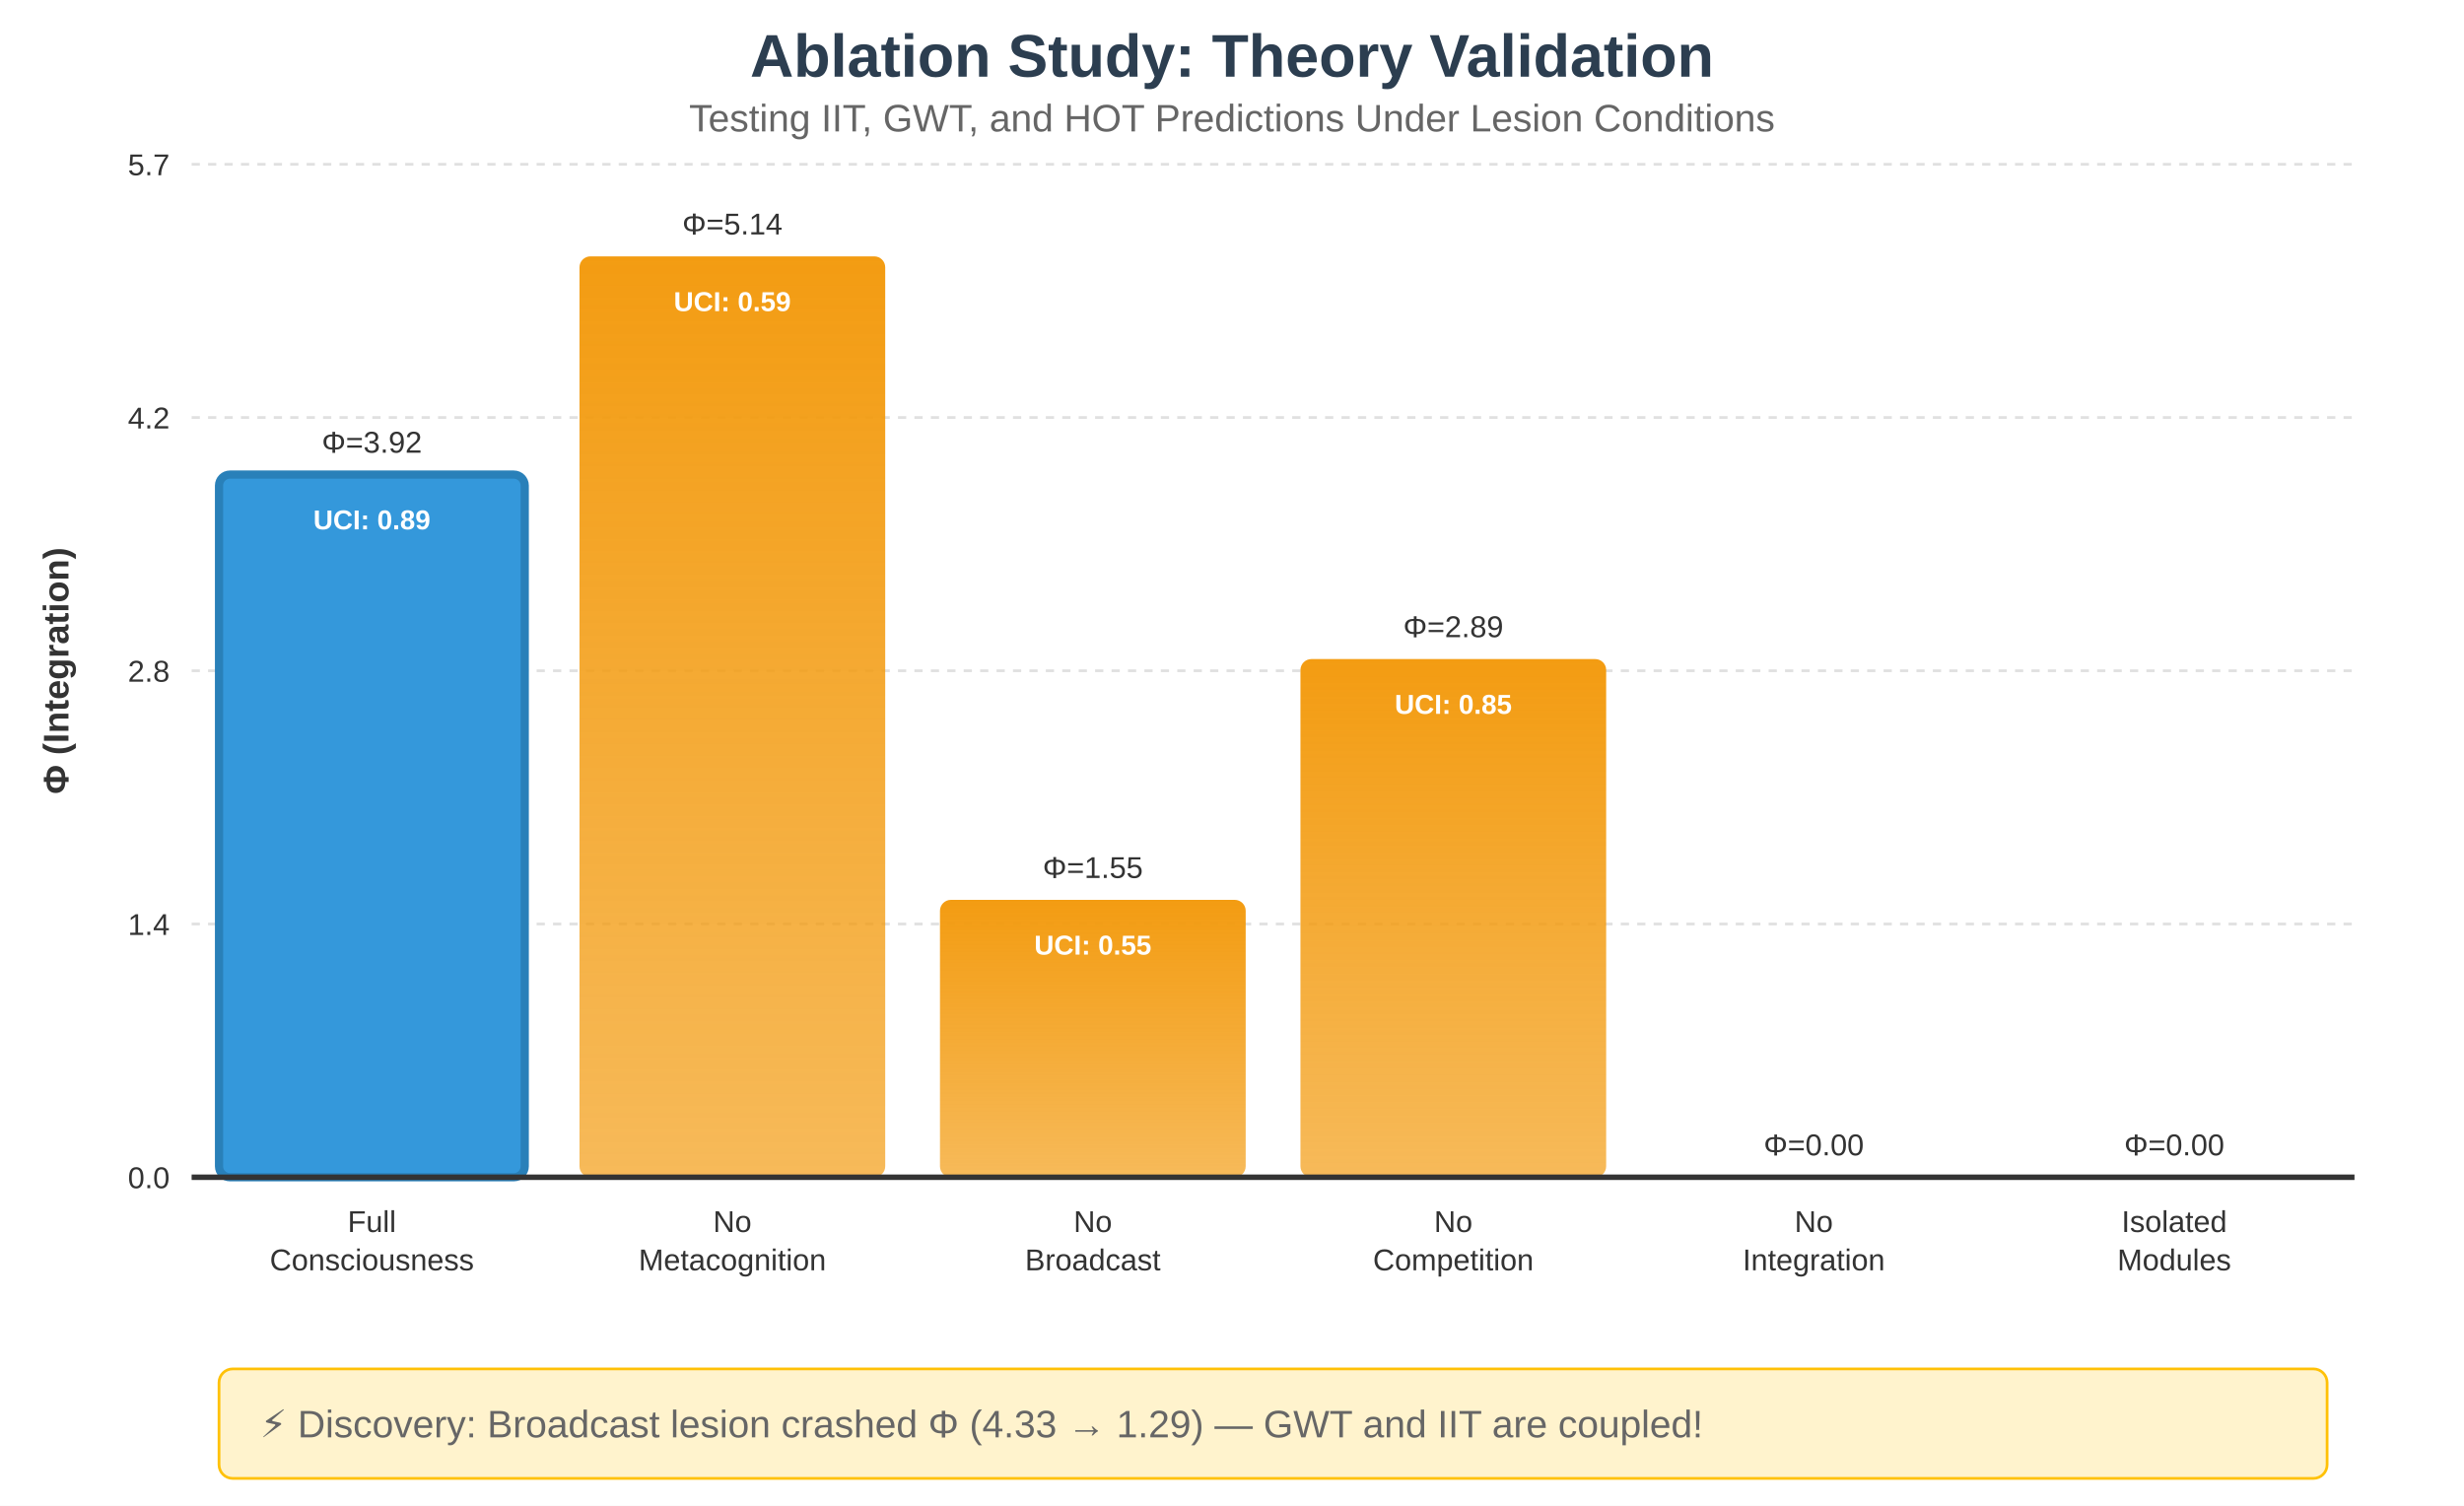
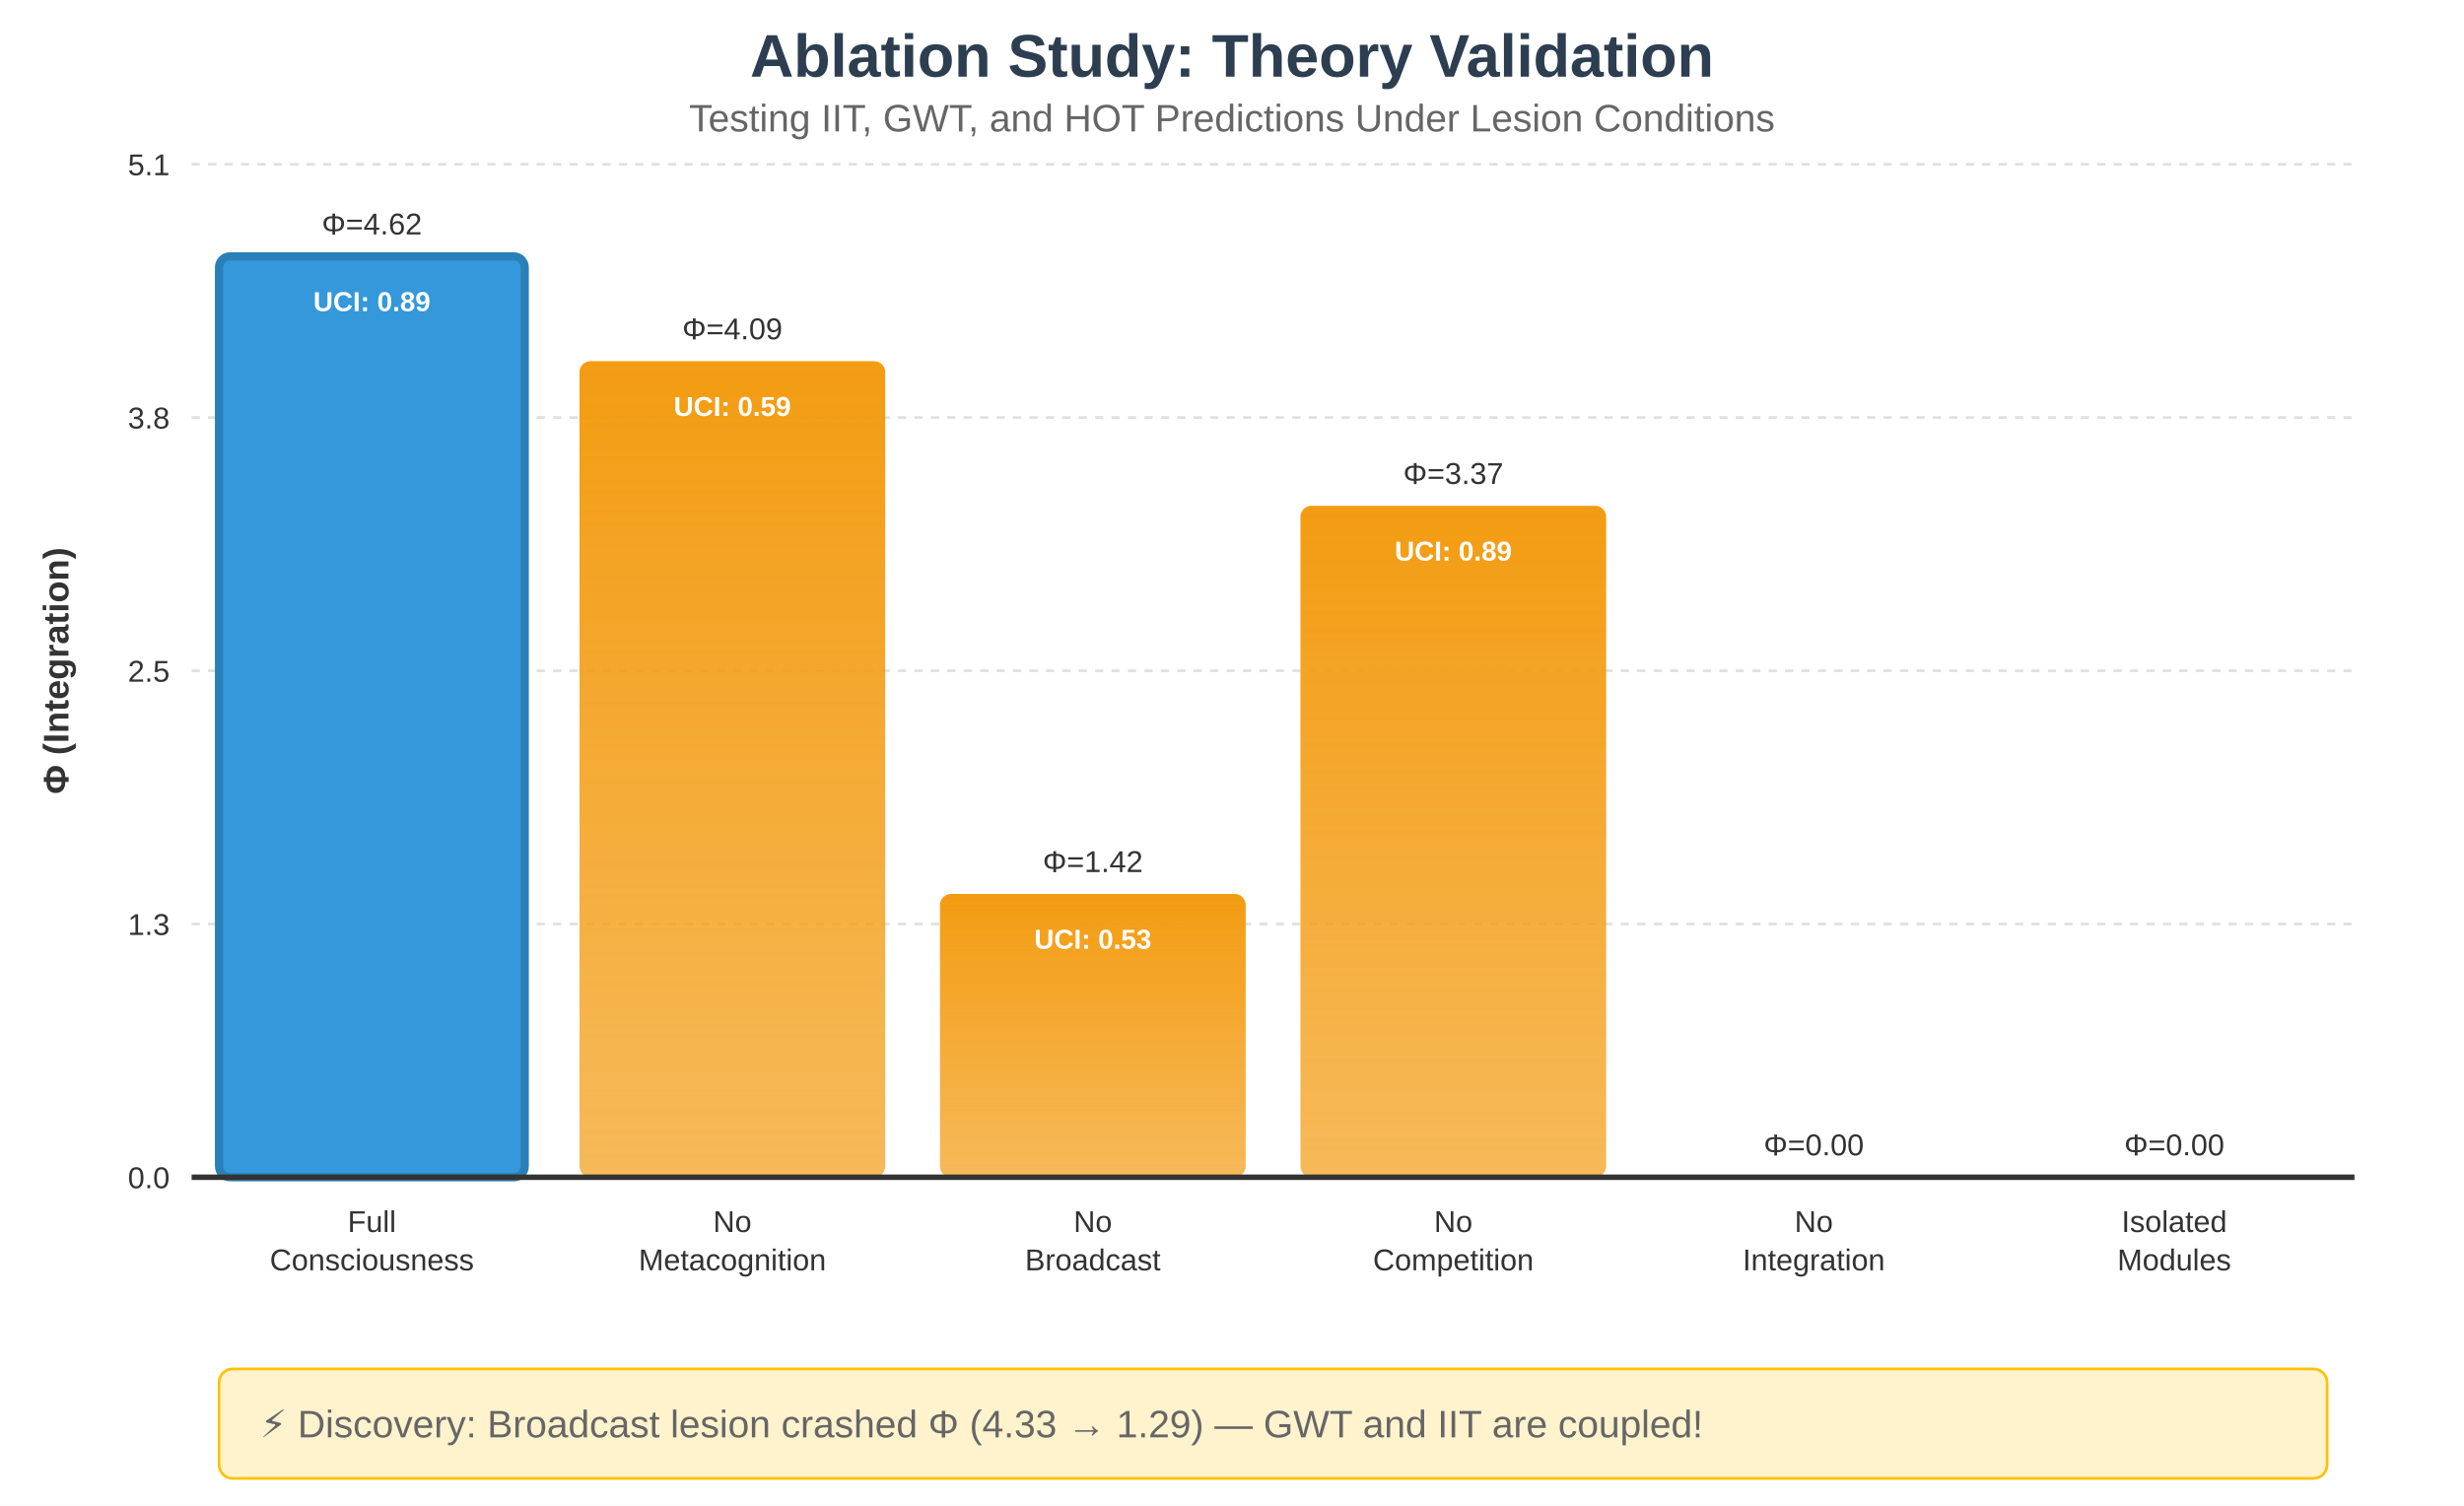
<svg xmlns="http://www.w3.org/2000/svg" viewBox="0 0 900 550" width="900" height="550">
  <defs>
    <style>
      .title { font: bold 22px 'Segoe UI', Arial, sans-serif; fill: #2C3E50; }
      .subtitle { font: 14px 'Segoe UI', Arial, sans-serif; fill: #666; }
      .axis-label { font: 11px 'Segoe UI', Arial, sans-serif; fill: #333333; }
      .axis-title { font: bold 13px 'Segoe UI', Arial, sans-serif; fill: #333333; }
      .value-label { font: bold 10px 'Segoe UI', Arial, sans-serif; fill: white; }
      .condition-label { font: 11px 'Segoe UI', Arial, sans-serif; fill: #333333; }
    </style>
    <linearGradient id="phiGrad" x1="0%" y1="100%" x2="0%" y2="0%">
      <stop offset="0%" style="stop-color:#F39C12;stop-opacity:0.7" />
      <stop offset="100%" style="stop-color:#F39C12;stop-opacity:1" />
    </linearGradient>
    <linearGradient id="uciGrad" x1="0%" y1="100%" x2="0%" y2="0%">
      <stop offset="0%" style="stop-color:#8E44AD;stop-opacity:0.7" />
      <stop offset="100%" style="stop-color:#8E44AD;stop-opacity:1" />
    </linearGradient>
  </defs>
  <rect width="900" height="550" fill="white" />
  <text x="450" y="28" text-anchor="middle" class="title">Ablation Study: Theory Validation</text>
  <text x="450" y="48" text-anchor="middle" class="subtitle">Testing IIT, GWT, and HOT Predictions Under Lesion Conditions</text>
  <g transform="translate(70, 60)">
    <line x1="0" y1="370" x2="790" y2="370" stroke="#E0E0E0" stroke-dasharray="3,3" />
    <text x="-8" y="374" text-anchor="end" class="axis-label">0.0</text>
    <line x1="0" y1="277.5" x2="790" y2="277.5" stroke="#E0E0E0" stroke-dasharray="3,3" />
-     <text x="-8" y="281.5" text-anchor="end" class="axis-label">1.4</text>
+     <text x="-8" y="281.5" text-anchor="end" class="axis-label">1.3</text>
    <line x1="0" y1="185" x2="790" y2="185" stroke="#E0E0E0" stroke-dasharray="3,3" />
-     <text x="-8" y="189" text-anchor="end" class="axis-label">2.8</text>
+     <text x="-8" y="189" text-anchor="end" class="axis-label">2.5</text>
    <line x1="0" y1="92.5" x2="790" y2="92.5" stroke="#E0E0E0" stroke-dasharray="3,3" />
-     <text x="-8" y="96.5" text-anchor="end" class="axis-label">4.2</text>
+     <text x="-8" y="96.5" text-anchor="end" class="axis-label">3.8</text>
    <line x1="0" y1="0" x2="790" y2="0" stroke="#E0E0E0" stroke-dasharray="3,3" />
-     <text x="-8" y="4" text-anchor="end" class="axis-label">5.7</text>
+     <text x="-8" y="4" text-anchor="end" class="axis-label">5.1</text>
    <text x="-45" y="185" text-anchor="middle" transform="rotate(-90, -45, 185)" class="axis-title">Φ (Integration)</text>
-     <rect x="10" y="113.35" width="111.667" height="256.65" fill="#3498DB" rx="4" stroke="#2980B9" stroke-width="3" />
-     <text x="65.833" y="105.35" text-anchor="middle" class="axis-label">Φ=3.92</text>
-     <text x="65.833" y="133.35" text-anchor="middle" class="value-label">UCI: 0.89</text>
-     <rect x="141.667" y="33.636" width="111.667" height="336.364" fill="url(#phiGrad)" rx="4" stroke="none" stroke-width="0" />
-     <text x="197.5" y="25.636" text-anchor="middle" class="axis-label">Φ=5.14</text>
-     <text x="197.5" y="53.636" text-anchor="middle" class="value-label">UCI: 0.59</text>
-     <rect x="273.333" y="268.68" width="111.667" height="101.32" fill="url(#phiGrad)" rx="4" stroke="none" stroke-width="0" />
-     <text x="329.167" y="260.68" text-anchor="middle" class="axis-label">Φ=1.55</text>
-     <text x="329.167" y="288.68" text-anchor="middle" class="value-label">UCI: 0.55</text>
-     <rect x="405" y="180.731" width="111.667" height="189.269" fill="url(#phiGrad)" rx="4" stroke="none" stroke-width="0" />
-     <text x="460.833" y="172.731" text-anchor="middle" class="axis-label">Φ=2.89</text>
-     <text x="460.833" y="200.731" text-anchor="middle" class="value-label">UCI: 0.85</text>
+     <rect x="10" y="33.636" width="111.667" height="336.364" fill="#3498DB" rx="4" stroke="#2980B9" stroke-width="3" />
+     <text x="65.833" y="25.636" text-anchor="middle" class="axis-label">Φ=4.62</text>
+     <text x="65.833" y="53.636" text-anchor="middle" class="value-label">UCI: 0.89</text>
+     <rect x="141.667" y="71.93" width="111.667" height="298.07" fill="url(#phiGrad)" rx="4" stroke="none" stroke-width="0" />
+     <text x="197.5" y="63.93" text-anchor="middle" class="axis-label">Φ=4.09</text>
+     <text x="197.5" y="91.93" text-anchor="middle" class="value-label">UCI: 0.59</text>
+     <rect x="273.333" y="266.529" width="111.667" height="103.471" fill="url(#phiGrad)" rx="4" stroke="none" stroke-width="0" />
+     <text x="329.167" y="258.529" text-anchor="middle" class="axis-label">Φ=1.42</text>
+     <text x="329.167" y="286.529" text-anchor="middle" class="value-label">UCI: 0.53</text>
+     <rect x="405" y="124.754" width="111.667" height="245.246" fill="url(#phiGrad)" rx="4" stroke="none" stroke-width="0" />
+     <text x="460.833" y="116.754" text-anchor="middle" class="axis-label">Φ=3.37</text>
+     <text x="460.833" y="144.754" text-anchor="middle" class="value-label">UCI: 0.89</text>
    <rect x="536.667" y="370" width="111.667" height="0" fill="url(#phiGrad)" rx="4" stroke="none" stroke-width="0" />
    <text x="592.5" y="362" text-anchor="middle" class="axis-label">Φ=0.00</text>
-     <text x="592.5" y="390" text-anchor="middle" class="value-label">UCI: 0.50</text>
+     <text x="592.5" y="390" text-anchor="middle" class="value-label">UCI: 0.49</text>
    <rect x="668.333" y="370" width="111.667" height="0" fill="url(#phiGrad)" rx="4" stroke="none" stroke-width="0" />
    <text x="724.167" y="362" text-anchor="middle" class="axis-label">Φ=0.00</text>
    <text x="724.167" y="390" text-anchor="middle" class="value-label">UCI: 0.20</text>
    <text x="65.833" y="390" text-anchor="middle" class="condition-label">Full</text>
    <text x="65.833" y="404" text-anchor="middle" class="condition-label">Consciousness</text>
    <text x="197.5" y="390" text-anchor="middle" class="condition-label">No</text>
    <text x="197.5" y="404" text-anchor="middle" class="condition-label">Metacognition</text>
    <text x="329.167" y="390" text-anchor="middle" class="condition-label">No</text>
    <text x="329.167" y="404" text-anchor="middle" class="condition-label">Broadcast</text>
    <text x="460.833" y="390" text-anchor="middle" class="condition-label">No</text>
    <text x="460.833" y="404" text-anchor="middle" class="condition-label">Competition</text>
    <text x="592.5" y="390" text-anchor="middle" class="condition-label">No</text>
    <text x="592.5" y="404" text-anchor="middle" class="condition-label">Integration</text>
    <text x="724.167" y="390" text-anchor="middle" class="condition-label">Isolated</text>
    <text x="724.167" y="404" text-anchor="middle" class="condition-label">Modules</text>
    <line x1="0" y1="370" x2="790" y2="370" stroke="#333333" stroke-width="2" />
  </g>
  <g transform="translate(80, 500)">
    <rect x="0" y="0" width="770" height="40" fill="#FFF3CD" stroke="#FFC107" rx="5" />
    <text x="15" y="25" class="subtitle" fill="#856404">⚡ Discovery: Broadcast lesion crashed Φ (4.33 → 1.29) — GWT and IIT are coupled!</text>
  </g>
</svg>
